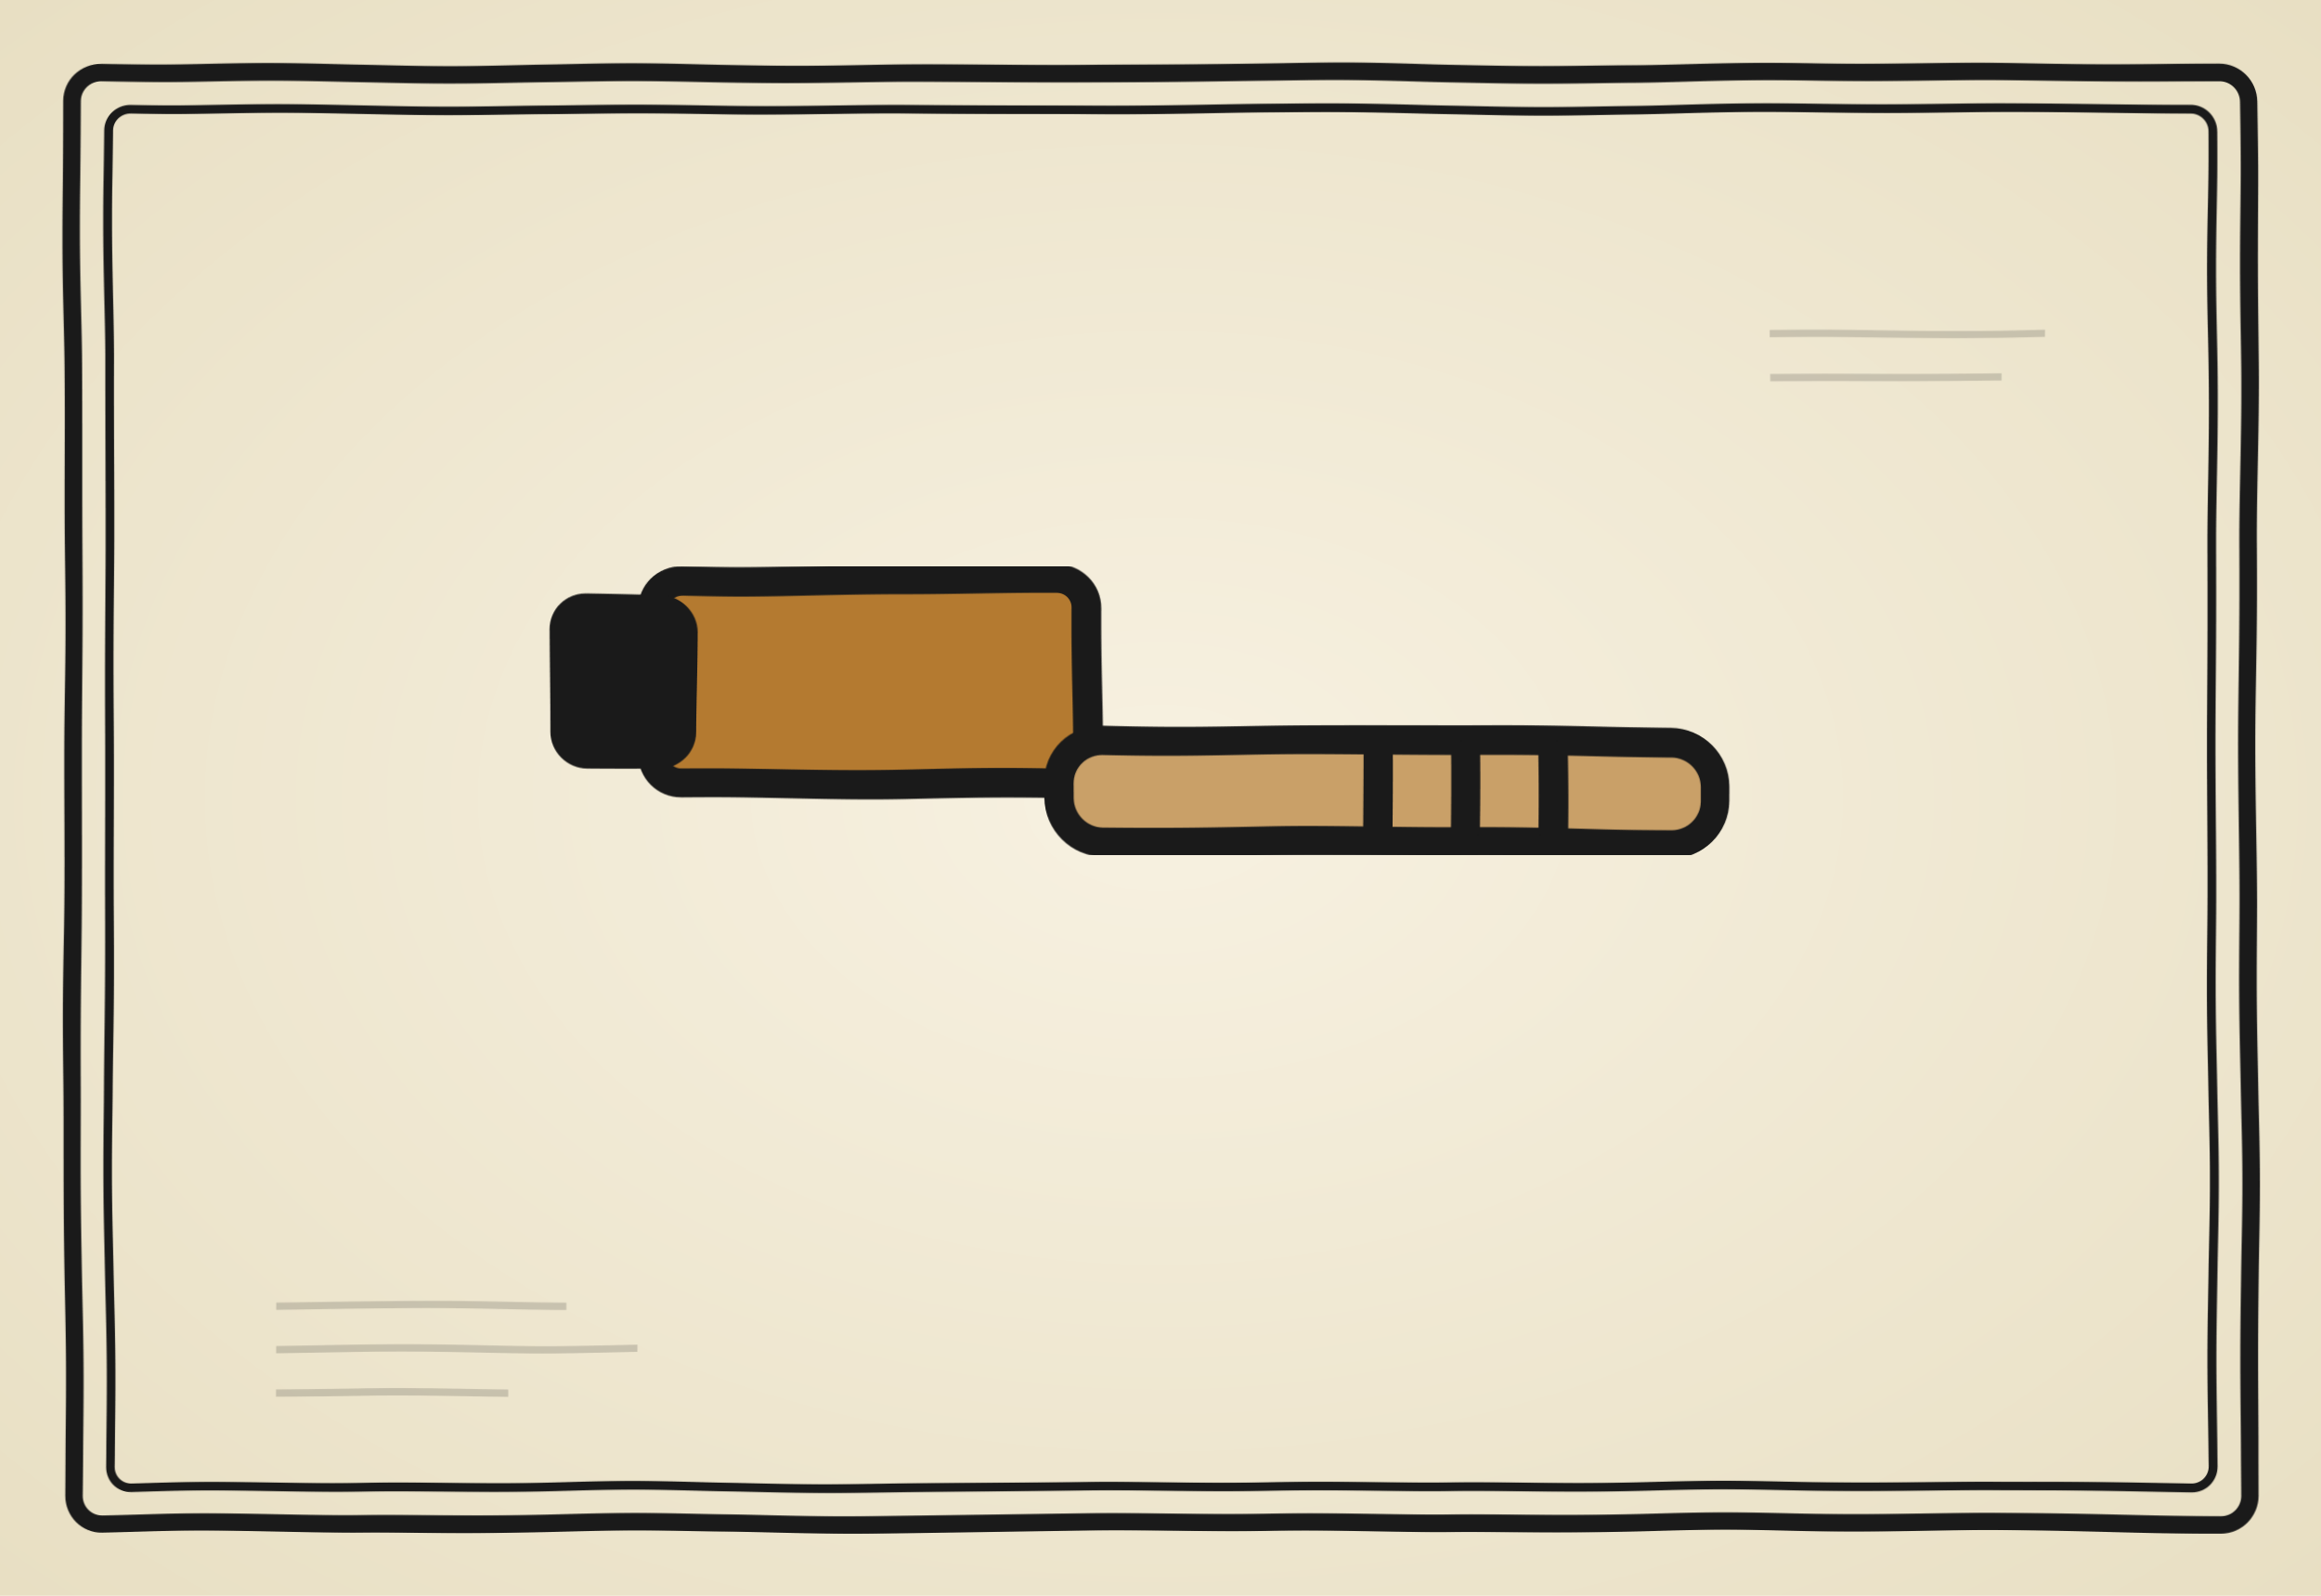
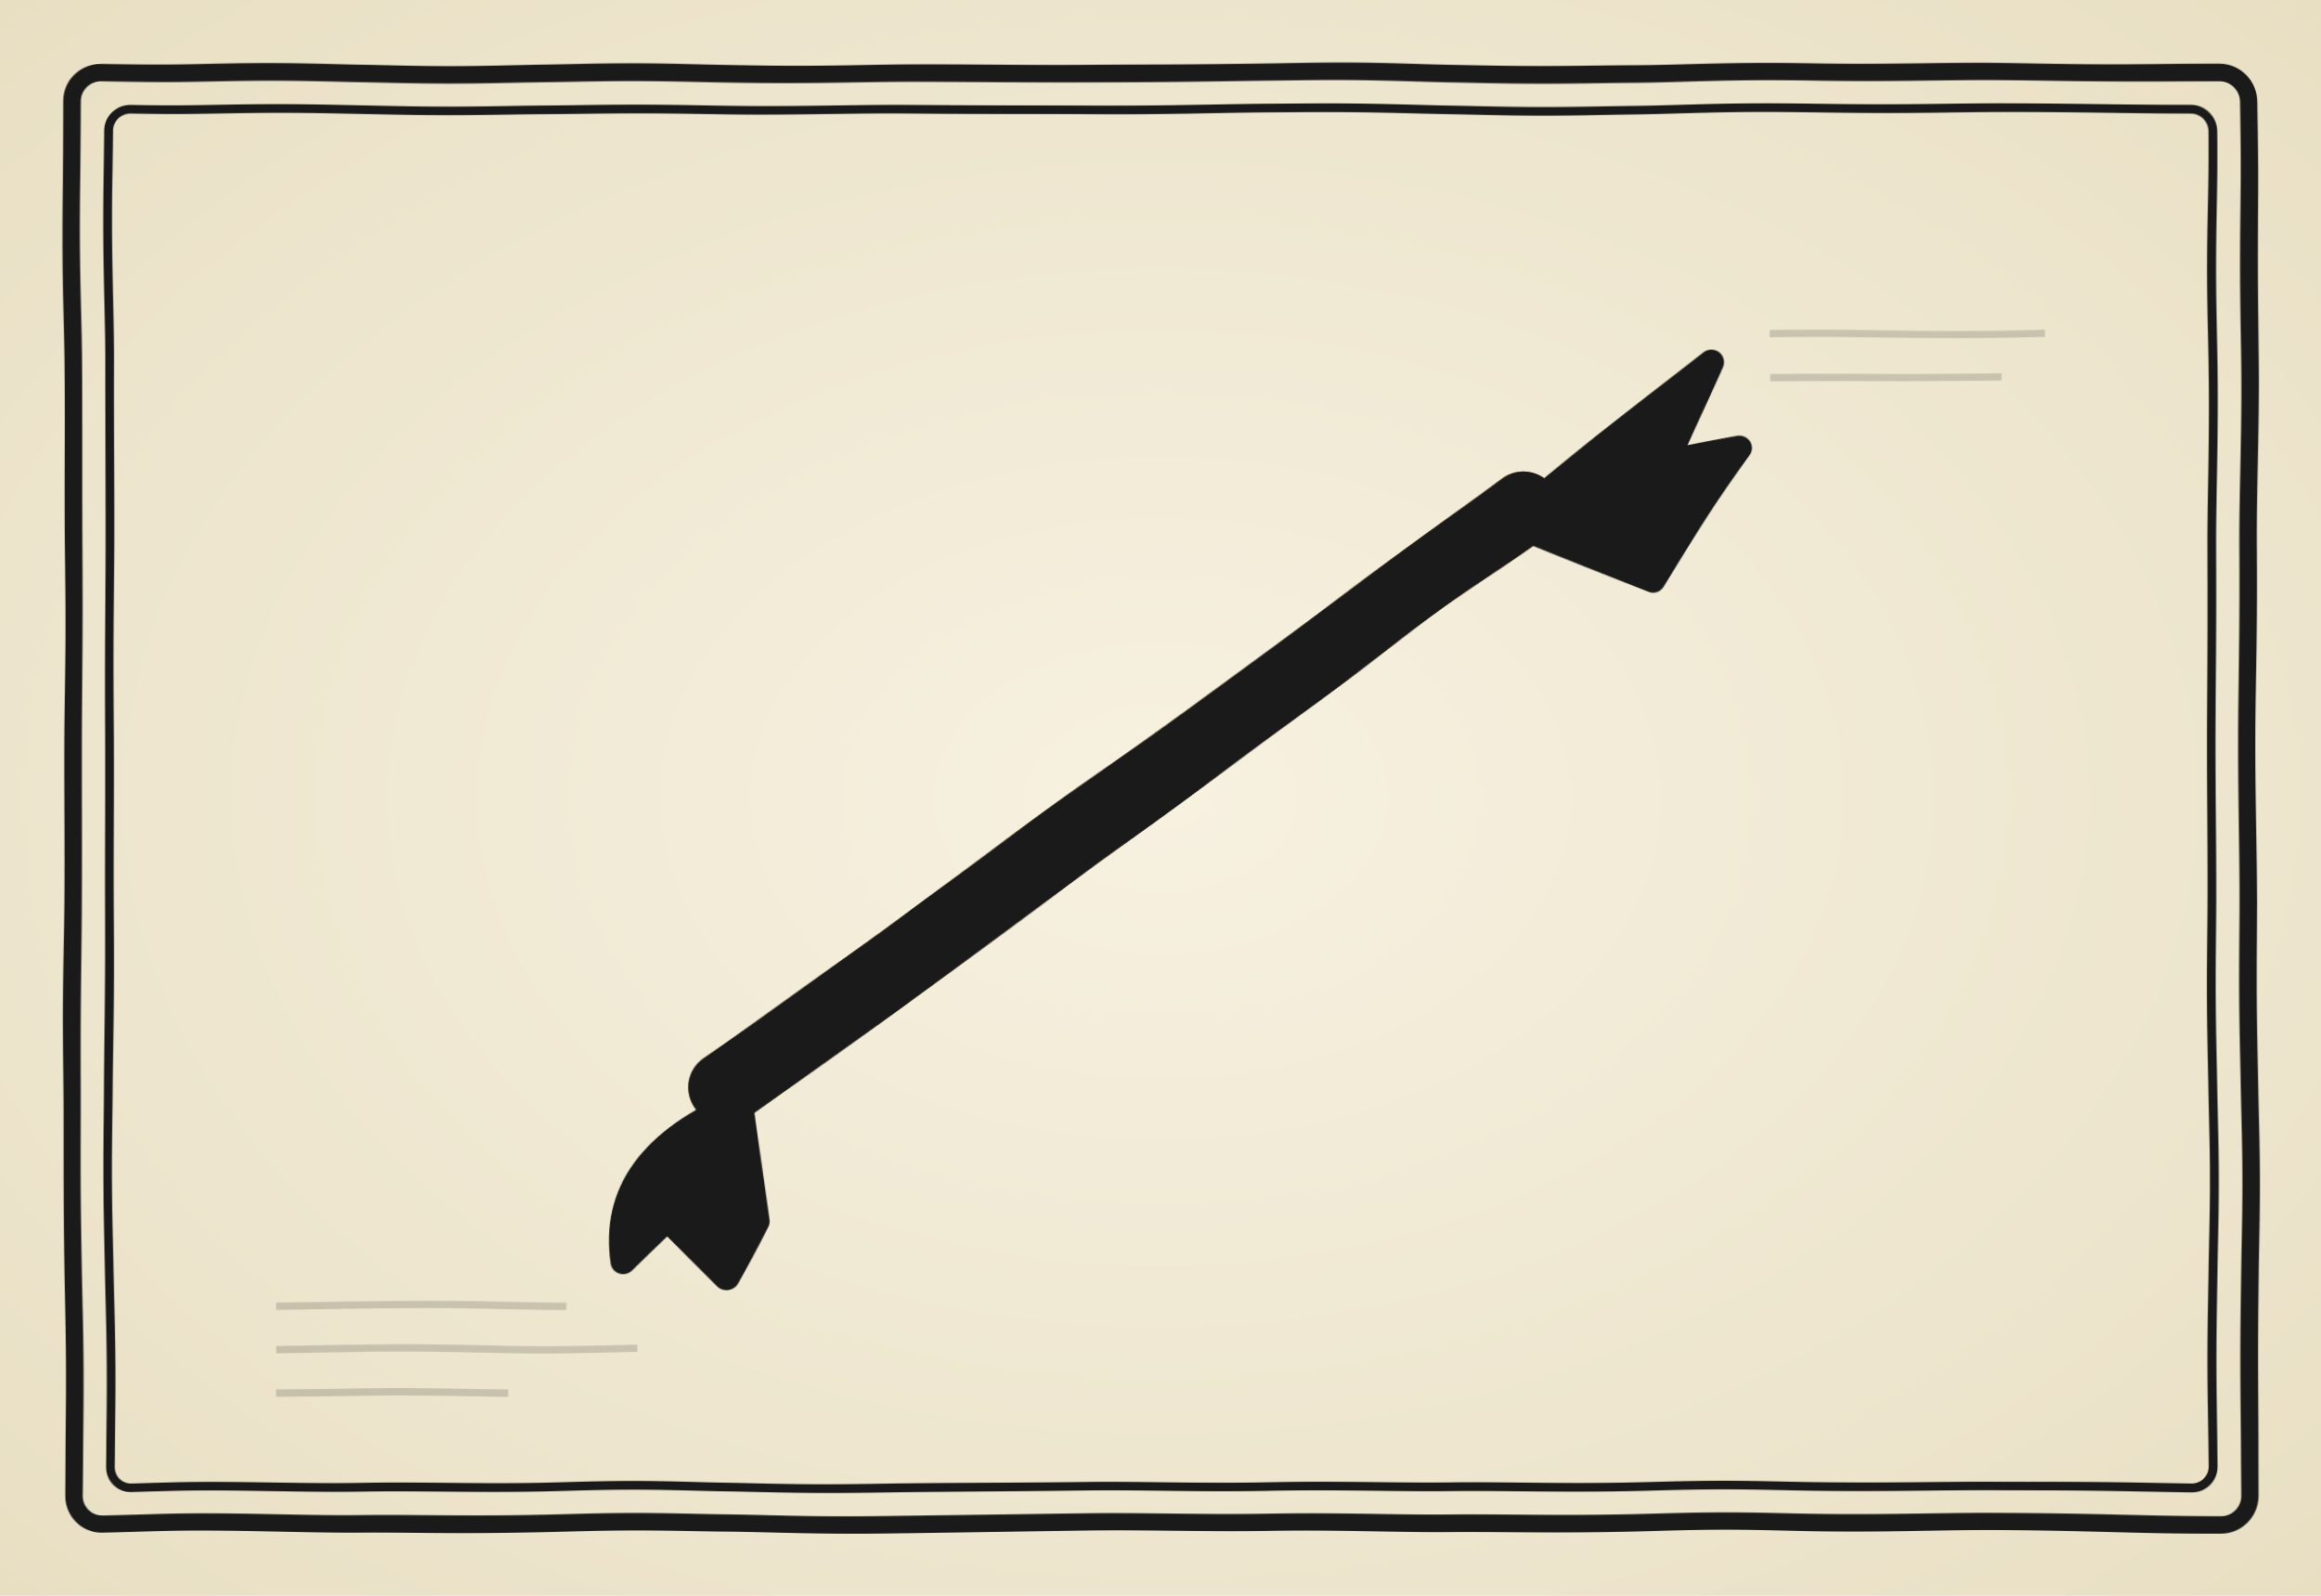
<svg xmlns="http://www.w3.org/2000/svg" viewBox="0 0 320 220" role="img" aria-label="die Brechstange">
  <defs>
    <radialGradient id="paper" cx="50%" cy="50%" r="70%">
      <stop offset="0%" stop-color="#f7f1e1" />
      <stop offset="100%" stop-color="#e8dfc3" />
    </radialGradient>
    <filter id="sketch" x="-5%" y="-5%" width="110%" height="110%">
      <feTurbulence type="fractalNoise" baseFrequency="0.02" numOctaves="2" seed="342" />
      <feDisplacementMap in="SourceGraphic" scale="1.8" />
    </filter>
    <filter id="sketchLight" x="-5%" y="-5%" width="110%" height="110%">
      <feTurbulence type="fractalNoise" baseFrequency="0.04" numOctaves="1" seed="345" />
      <feDisplacementMap in="SourceGraphic" scale="1.1" />
    </filter>
  </defs>
  <rect width="320" height="220" fill="url(#paper)" />
  <g fill="none" stroke="#1a1a1a" stroke-linecap="round" stroke-linejoin="round" filter="url(#sketchLight)">
    <rect x="10" y="10" width="300" height="200" stroke-width="2.4" rx="4" />
    <rect x="15" y="15" width="290" height="190" stroke-width="1.2" rx="3" />
  </g>
  <g stroke="#1a1a1a" stroke-width="1" opacity="0.18" filter="url(#sketchLight)">
    <line x1="38" y1="180" x2="78" y2="180" />
    <line x1="38" y1="186" x2="88" y2="186" />
    <line x1="38" y1="192" x2="70" y2="192" />
    <line x1="244" y1="46" x2="282" y2="46" />
    <line x1="244" y1="52" x2="276" y2="52" />
  </g>
  <g filter="url(#sketch)">
-     <g stroke="#1a1a1a" stroke-width="4" stroke-linejoin="round" stroke-linecap="round" fill="#b47a30">
-       <rect x="90" y="80" width="60" height="28" rx="4" />
-       <rect x="78" y="84" width="16" height="20" rx="3" fill="#1a1a1a" />
-       <rect x="146" y="102" width="90" height="14" rx="6" fill="#c9a068" />
-       <line x1="190" y1="104" x2="190" y2="114" />
-       <line x1="202" y1="104" x2="202" y2="114" />
-       <line x1="214" y1="104" x2="214" y2="114" />
+     <g stroke="#1a1a1a" stroke-width="3.5" stroke-linejoin="round" stroke-linecap="round">
+       <path d="M 100 150 L 210 70" stroke-width="10" stroke="#b47a30" />
+       <path d="M 100 150 L 210 70" stroke-width="10" fill="none" />
+       <path d="M 208 72 L 236 50 L 230 64 L 240 62 L 228 80 Z" fill="#1a1a1a" />
+       <path d="M 102 152 Q 84 160 86 174 L 92 168 L 100 176 L 104 168 Z" fill="#1a1a1a" />
    </g>
  </g>
</svg>
